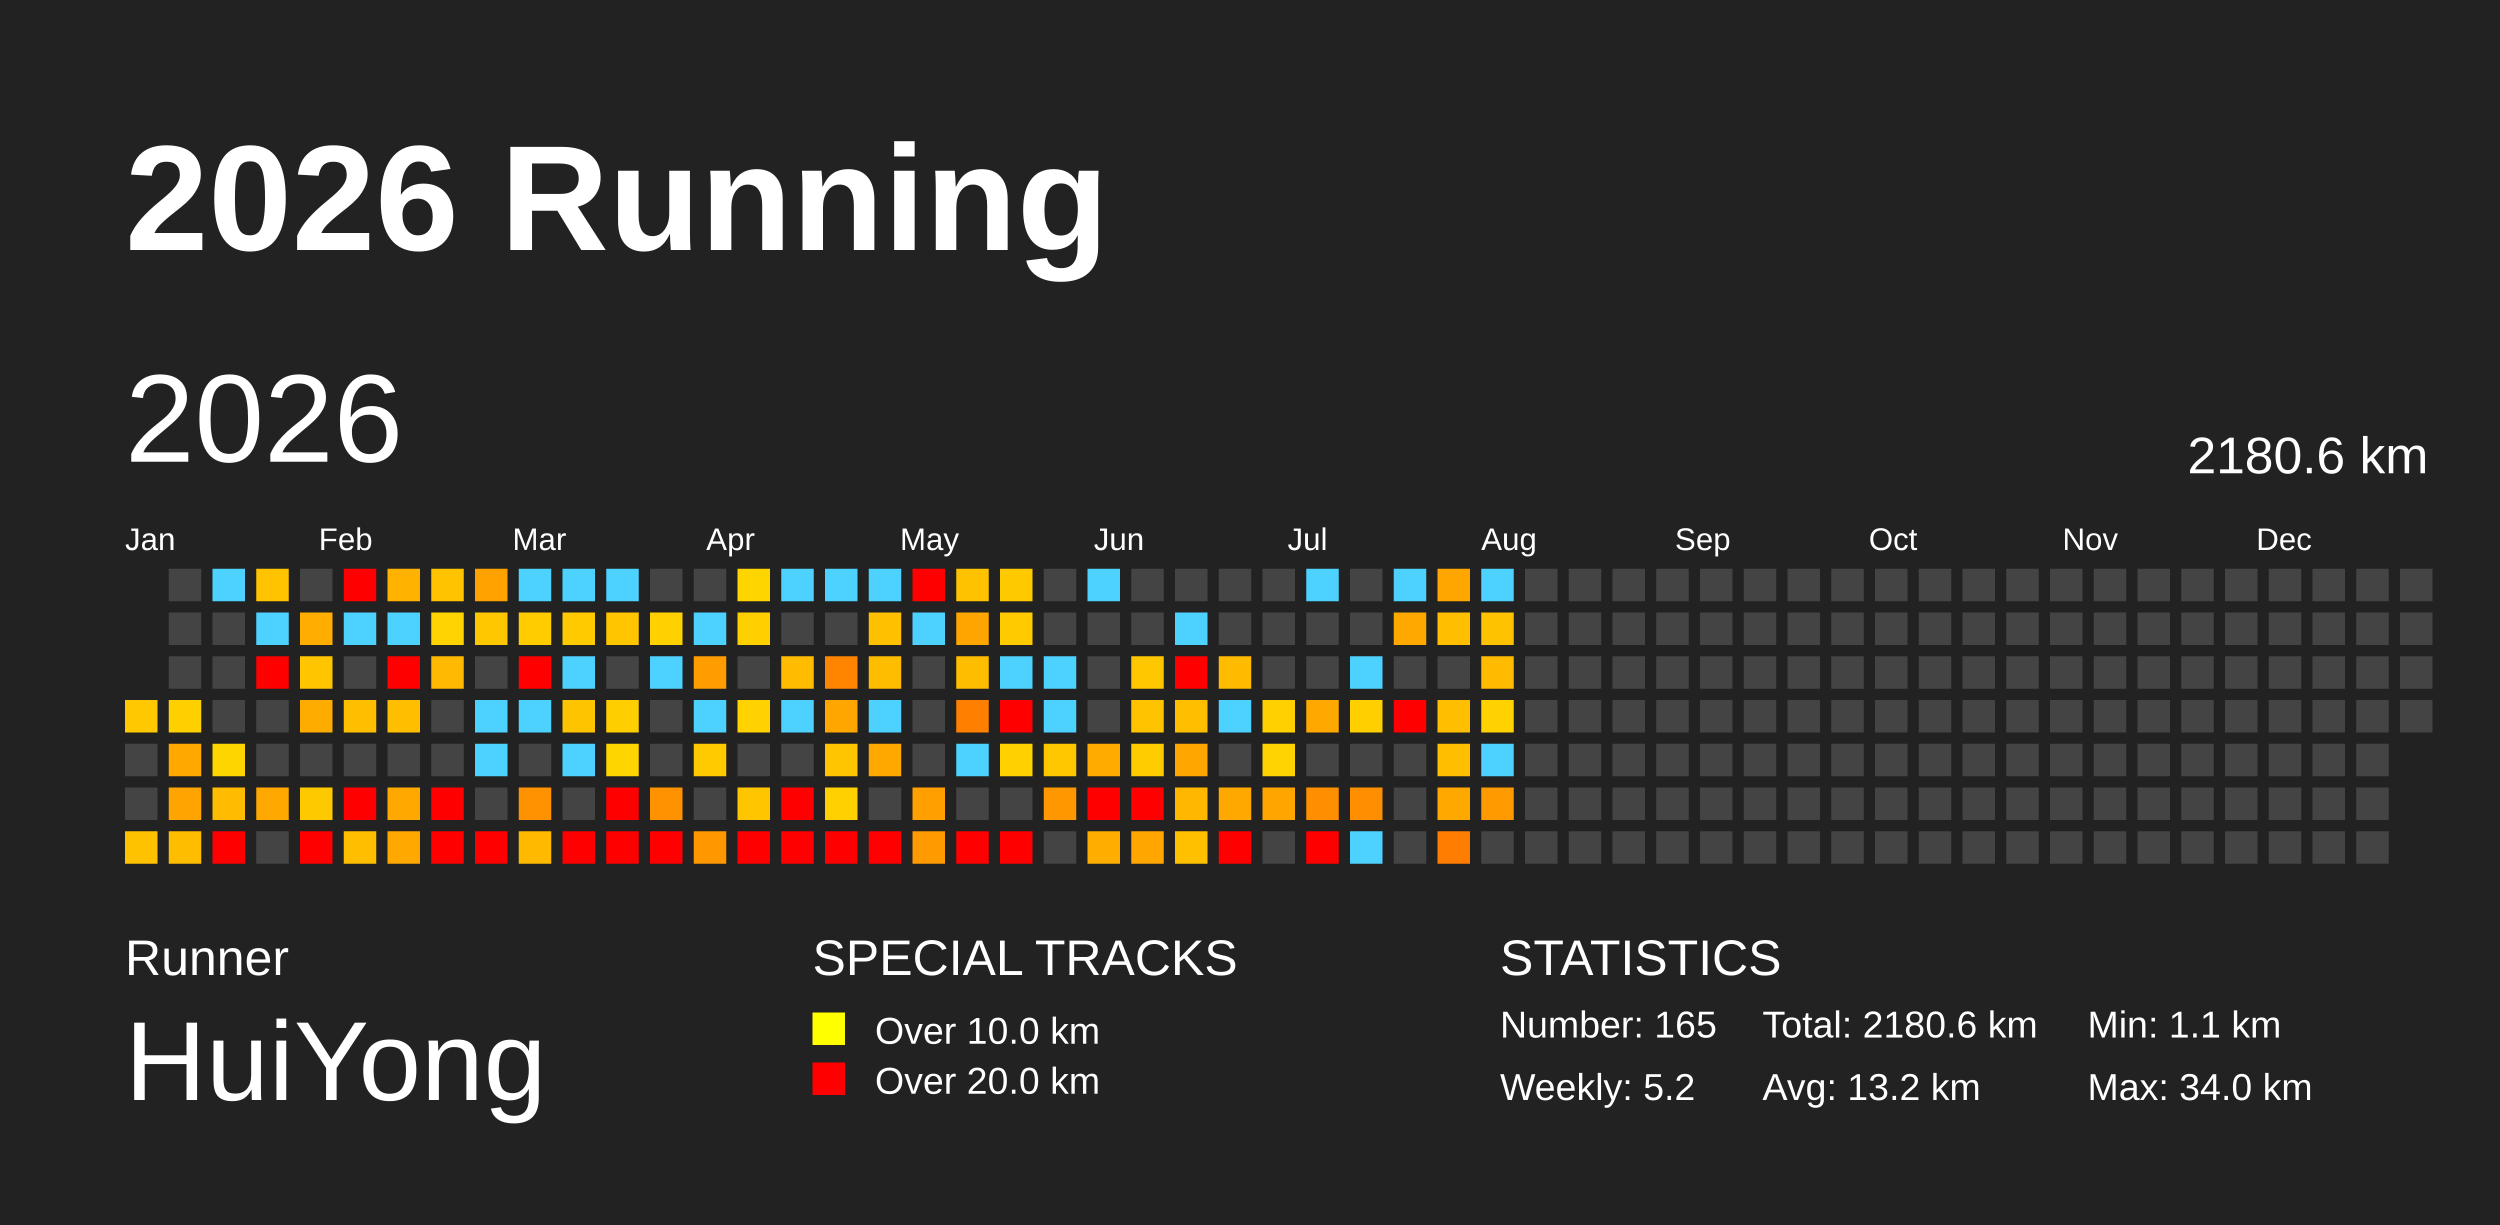
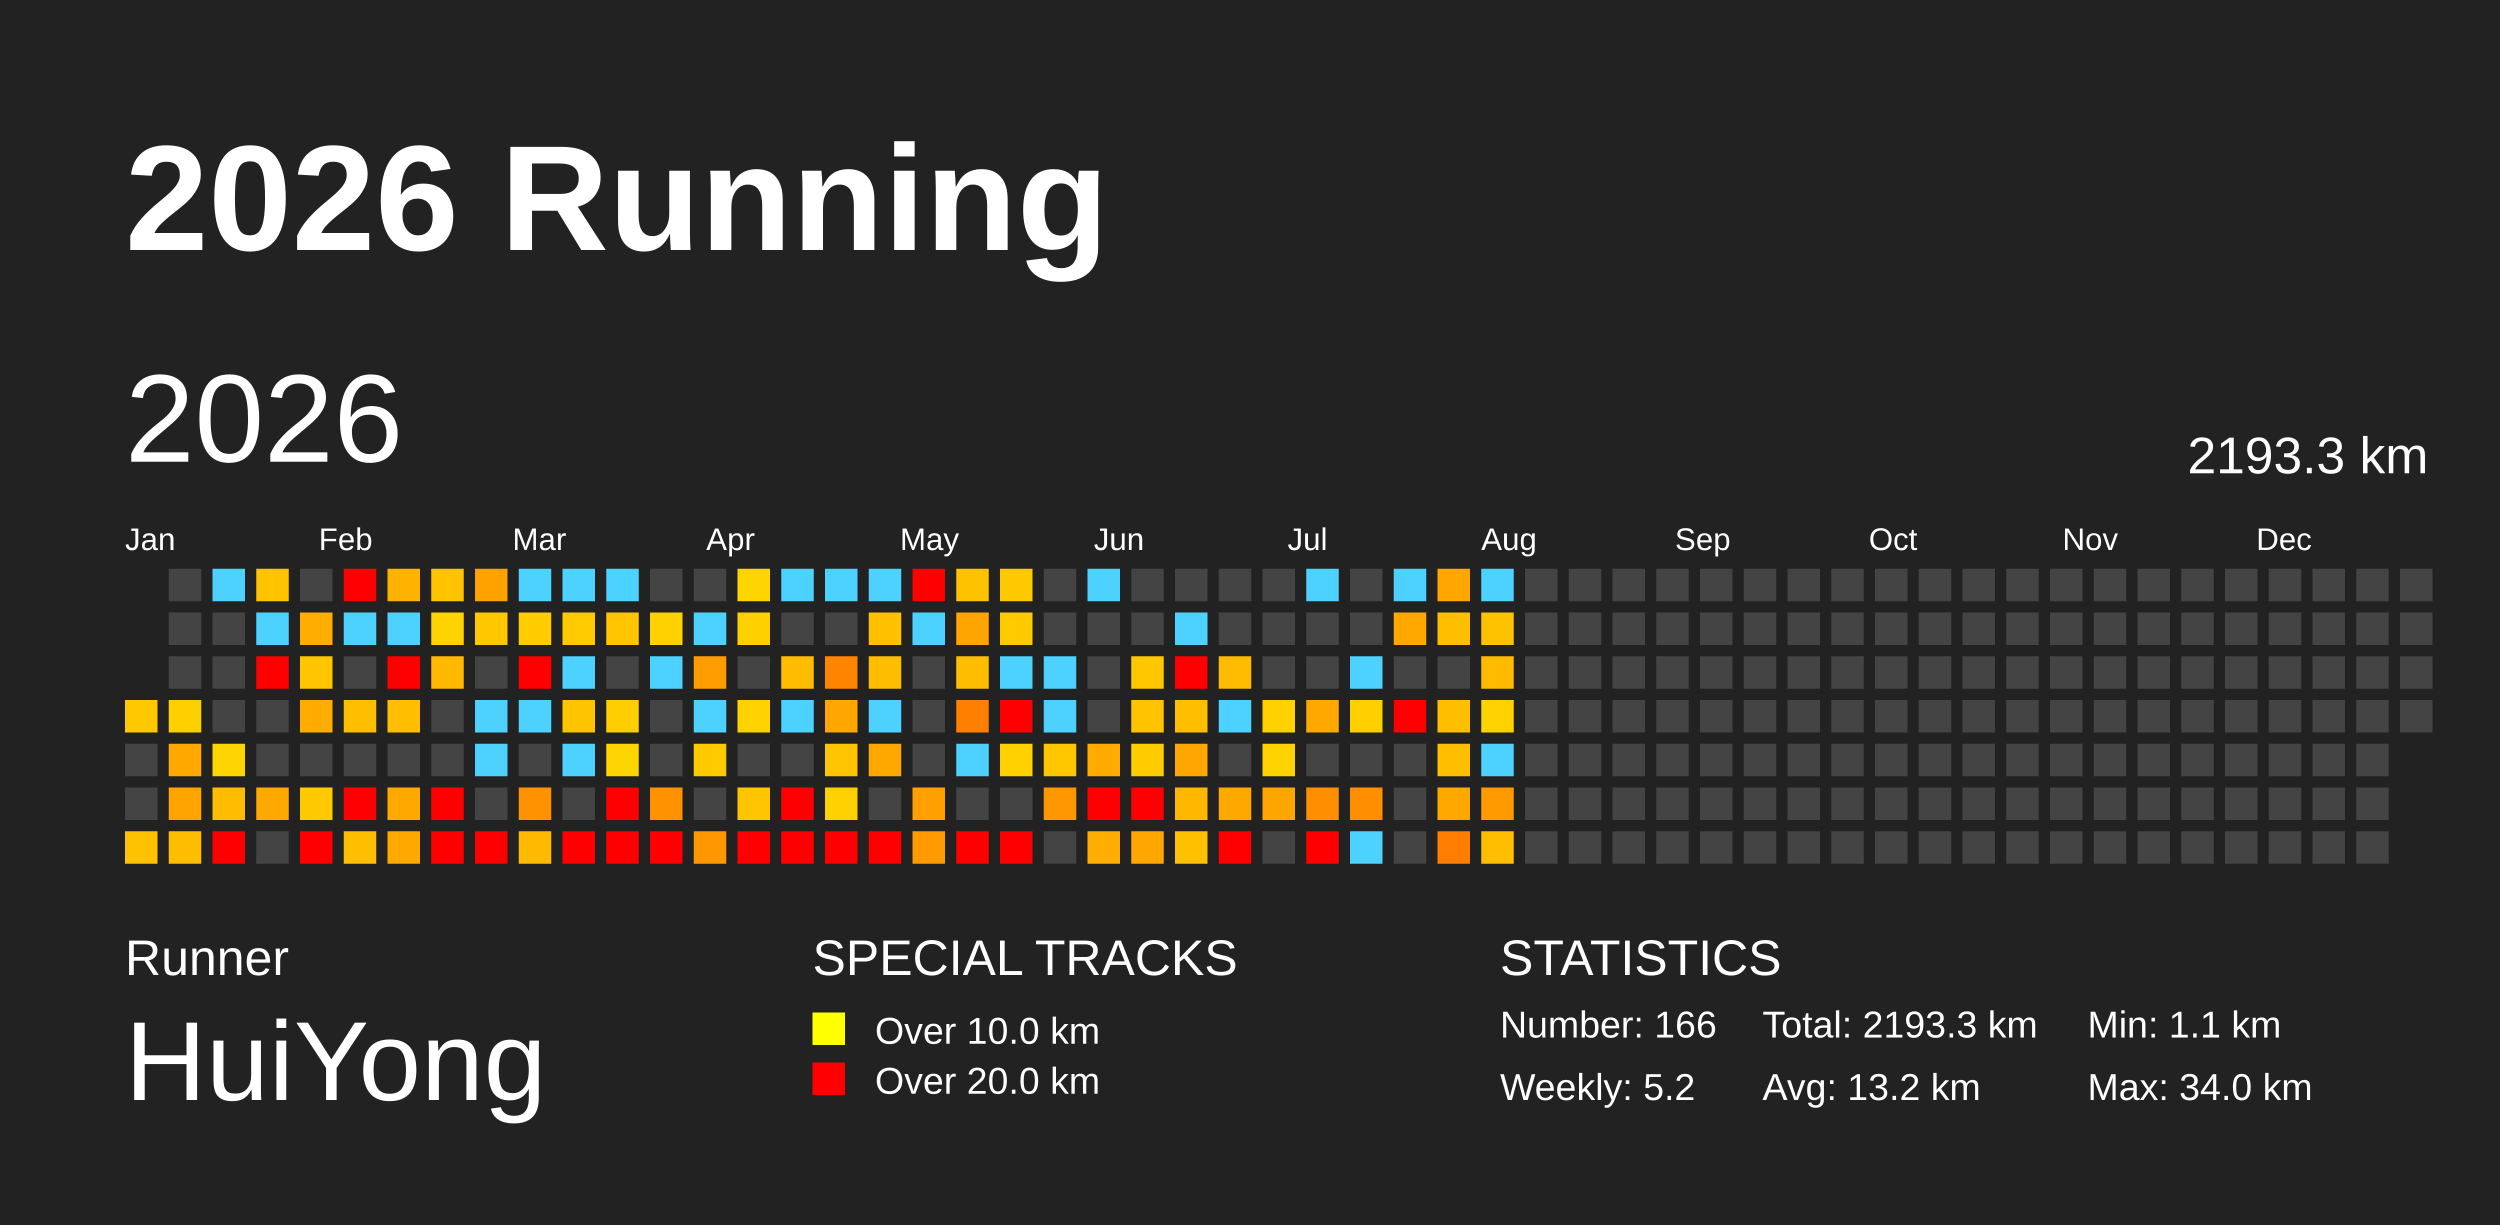
<svg xmlns="http://www.w3.org/2000/svg" baseProfile="full" height="98mm" version="1.1" viewBox="0,0,200,98" width="200mm">
  <defs />
  <rect fill="#222222" height="98" width="200" x="0" y="0" />
  <text fill="#FFFFFF" style="font-size:12px; font-family:Arial; font-weight:bold;" x="10" y="20">2026 Running</text>
  <text fill="#FFFFFF" style="font-size:4px; font-family:Arial" x="10" y="78">Runner</text>
  <text fill="#FFFFFF" style="font-size:9px; font-family:Arial" x="10" y="88">HuiYong</text>
  <text fill="#FFFFFF" style="font-size:4px; font-family:Arial" x="65" y="78">SPECIAL TRACKS</text>
  <rect fill="yellow" height="2.6" width="2.6" x="65" y="81" />
  <text fill="#FFFFFF" style="font-size:3px; font-family:Arial" x="70" y="83.5">Over 10.0 km</text>
  <rect fill="red" height="2.6" width="2.6" x="65" y="85" />
  <text fill="#FFFFFF" style="font-size:3px; font-family:Arial" x="70" y="87.5">Over 20.0 km</text>
  <text fill="#FFFFFF" style="font-size:4px; font-family:Arial" x="120" y="78">STATISTICS</text>
-   <text fill="#FFFFFF" style="font-size:3px; font-family:Arial" x="120" y="83">Number: 165</text>
+   <text fill="#FFFFFF" style="font-size:3px; font-family:Arial" x="120" y="83">Number: 166</text>
  <text fill="#FFFFFF" style="font-size:3px; font-family:Arial" x="120" y="88">Weekly: 5.2</text>
-   <text fill="#FFFFFF" style="font-size:3px; font-family:Arial" x="141" y="83">Total: 2180.6 km</text>
+   <text fill="#FFFFFF" style="font-size:3px; font-family:Arial" x="141" y="83">Total: 2193.3 km</text>
  <text fill="#FFFFFF" style="font-size:3px; font-family:Arial" x="141" y="88">Avg: 13.2 km</text>
  <text fill="#FFFFFF" style="font-size:3px; font-family:Arial" x="167" y="83">Min: 1.1 km</text>
  <text fill="#FFFFFF" style="font-size:3px; font-family:Arial" x="167" y="88">Max: 34.0 km</text>
  <text dominant-baseline="hanging" fill="#FFFFFF" style="font-size:10.0px; font-family:Arial;" x="10" y="30">2026</text>
-   <text dominant-baseline="hanging" fill="#FFFFFF" style="font-size:4.125px; font-family:Arial;" x="175" y="35">2180.6 km</text>
+   <text dominant-baseline="hanging" fill="#FFFFFF" style="font-size:4.125px; font-family:Arial;" x="175" y="35">2193.3 km</text>
  <text fill="#FFFFFF" style="font-size:2.5px; font-family:Arial" x="10.0" y="44">Jan</text>
  <text fill="#FFFFFF" style="font-size:2.5px; font-family:Arial" x="25.5" y="44">Feb</text>
  <text fill="#FFFFFF" style="font-size:2.5px; font-family:Arial" x="41.0" y="44">Mar</text>
  <text fill="#FFFFFF" style="font-size:2.5px; font-family:Arial" x="56.5" y="44">Apr</text>
  <text fill="#FFFFFF" style="font-size:2.5px; font-family:Arial" x="72.0" y="44">May</text>
  <text fill="#FFFFFF" style="font-size:2.5px; font-family:Arial" x="87.5" y="44">Jun</text>
  <text fill="#FFFFFF" style="font-size:2.5px; font-family:Arial" x="103.0" y="44">Jul</text>
  <text fill="#FFFFFF" style="font-size:2.5px; font-family:Arial" x="118.5" y="44">Aug</text>
  <text fill="#FFFFFF" style="font-size:2.5px; font-family:Arial" x="134.0" y="44">Sep</text>
  <text fill="#FFFFFF" style="font-size:2.5px; font-family:Arial" x="149.5" y="44">Oct</text>
  <text fill="#FFFFFF" style="font-size:2.5px; font-family:Arial" x="165.0" y="44">Nov</text>
  <text fill="#FFFFFF" style="font-size:2.5px; font-family:Arial" x="180.5" y="44">Dec</text>
  <rect fill="#ffc800" height="2.6" width="2.6" x="10.0" y="56.0" />
  <rect fill="#444444" height="2.6" width="2.6" x="10.0" y="59.5" />
  <rect fill="#444444" height="2.6" width="2.6" x="10.0" y="63.0" />
  <rect fill="#ffc200" height="2.6" width="2.6" x="10.0" y="66.5" />
  <rect fill="#444444" height="2.6" width="2.6" x="13.5" y="45.5" />
  <rect fill="#444444" height="2.6" width="2.6" x="13.5" y="49.0" />
  <rect fill="#444444" height="2.6" width="2.6" x="13.5" y="52.5" />
  <rect fill="#ffd000" height="2.6" width="2.6" x="13.5" y="56.0" />
  <rect fill="#ffa800" height="2.6" width="2.6" x="13.5" y="59.5" />
  <rect fill="#ffa400" height="2.6" width="2.6" x="13.5" y="63.0" />
  <rect fill="#ffbd00" height="2.6" width="2.6" x="13.5" y="66.5" />
  <rect fill="#4dd2ff" height="2.6" width="2.6" x="17.0" y="45.5" />
  <rect fill="#444444" height="2.6" width="2.6" x="17.0" y="49.0" />
  <rect fill="#444444" height="2.6" width="2.6" x="17.0" y="52.5" />
  <rect fill="#444444" height="2.6" width="2.6" x="17.0" y="56.0" />
  <rect fill="#ffd500" height="2.6" width="2.6" x="17.0" y="59.5" />
  <rect fill="#ffbc00" height="2.6" width="2.6" x="17.0" y="63.0" />
  <rect fill="red" height="2.6" width="2.6" x="17.0" y="66.5" />
  <rect fill="#ffc300" height="2.6" width="2.6" x="20.5" y="45.5" />
  <rect fill="#4dd2ff" height="2.6" width="2.6" x="20.5" y="49.0" />
  <rect fill="red" height="2.6" width="2.6" x="20.5" y="52.5" />
  <rect fill="#444444" height="2.6" width="2.6" x="20.5" y="56.0" />
  <rect fill="#444444" height="2.6" width="2.6" x="20.5" y="59.5" />
  <rect fill="#ffa800" height="2.6" width="2.6" x="20.5" y="63.0" />
  <rect fill="#444444" height="2.6" width="2.6" x="20.5" y="66.5" />
  <rect fill="#444444" height="2.6" width="2.6" x="24.0" y="45.5" />
  <rect fill="#ffad00" height="2.6" width="2.6" x="24.0" y="49.0" />
  <rect fill="#ffc600" height="2.6" width="2.6" x="24.0" y="52.5" />
  <rect fill="#ffac00" height="2.6" width="2.6" x="24.0" y="56.0" />
  <rect fill="#444444" height="2.6" width="2.6" x="24.0" y="59.5" />
  <rect fill="#ffc900" height="2.6" width="2.6" x="24.0" y="63.0" />
  <rect fill="red" height="2.6" width="2.6" x="24.0" y="66.5" />
  <rect fill="red" height="2.6" width="2.6" x="27.5" y="45.5" />
  <rect fill="#4dd2ff" height="2.6" width="2.6" x="27.5" y="49.0" />
  <rect fill="#444444" height="2.6" width="2.6" x="27.5" y="52.5" />
  <rect fill="#ffbe00" height="2.6" width="2.6" x="27.5" y="56.0" />
  <rect fill="#444444" height="2.6" width="2.6" x="27.5" y="59.5" />
  <rect fill="red" height="2.6" width="2.6" x="27.5" y="63.0" />
  <rect fill="#ffbf00" height="2.6" width="2.6" x="27.5" y="66.5" />
  <rect fill="#ffb200" height="2.6" width="2.6" x="31.0" y="45.5" />
  <rect fill="#4dd2ff" height="2.6" width="2.6" x="31.0" y="49.0" />
  <rect fill="red" height="2.6" width="2.6" x="31.0" y="52.5" />
  <rect fill="#ffbe00" height="2.6" width="2.6" x="31.0" y="56.0" />
  <rect fill="#444444" height="2.6" width="2.6" x="31.0" y="59.5" />
  <rect fill="#ffa900" height="2.6" width="2.6" x="31.0" y="63.0" />
  <rect fill="#ffa800" height="2.6" width="2.6" x="31.0" y="66.5" />
  <rect fill="#ffc300" height="2.6" width="2.6" x="34.5" y="45.5" />
  <rect fill="#ffd300" height="2.6" width="2.6" x="34.5" y="49.0" />
  <rect fill="#ffb900" height="2.6" width="2.6" x="34.5" y="52.5" />
  <rect fill="#444444" height="2.6" width="2.6" x="34.5" y="56.0" />
  <rect fill="#444444" height="2.6" width="2.6" x="34.5" y="59.5" />
  <rect fill="red" height="2.6" width="2.6" x="34.5" y="63.0" />
  <rect fill="red" height="2.6" width="2.6" x="34.5" y="66.5" />
  <rect fill="#ffa200" height="2.6" width="2.6" x="38.0" y="45.5" />
  <rect fill="#ffc700" height="2.6" width="2.6" x="38.0" y="49.0" />
  <rect fill="#444444" height="2.6" width="2.6" x="38.0" y="52.5" />
  <rect fill="#4dd2ff" height="2.6" width="2.6" x="38.0" y="56.0" />
  <rect fill="#4dd2ff" height="2.6" width="2.6" x="38.0" y="59.5" />
  <rect fill="#444444" height="2.6" width="2.6" x="38.0" y="63.0" />
  <rect fill="red" height="2.6" width="2.6" x="38.0" y="66.5" />
  <rect fill="#4dd2ff" height="2.6" width="2.6" x="41.5" y="45.5" />
  <rect fill="#ffcc00" height="2.6" width="2.6" x="41.5" y="49.0" />
  <rect fill="red" height="2.6" width="2.6" x="41.5" y="52.5" />
  <rect fill="#4dd2ff" height="2.6" width="2.6" x="41.5" y="56.0" />
  <rect fill="#444444" height="2.6" width="2.6" x="41.5" y="59.5" />
  <rect fill="#ff9200" height="2.6" width="2.6" x="41.5" y="63.0" />
  <rect fill="#ffba00" height="2.6" width="2.6" x="41.5" y="66.5" />
  <rect fill="#4dd2ff" height="2.6" width="2.6" x="45.0" y="45.5" />
  <rect fill="#ffcb00" height="2.6" width="2.6" x="45.0" y="49.0" />
  <rect fill="#4dd2ff" height="2.6" width="2.6" x="45.0" y="52.5" />
  <rect fill="#ffc400" height="2.6" width="2.6" x="45.0" y="56.0" />
  <rect fill="#4dd2ff" height="2.6" width="2.6" x="45.0" y="59.5" />
  <rect fill="#444444" height="2.6" width="2.6" x="45.0" y="63.0" />
  <rect fill="red" height="2.6" width="2.6" x="45.0" y="66.5" />
  <rect fill="#4dd2ff" height="2.6" width="2.6" x="48.5" y="45.5" />
  <rect fill="#ffc600" height="2.6" width="2.6" x="48.5" y="49.0" />
  <rect fill="#444444" height="2.6" width="2.6" x="48.5" y="52.5" />
  <rect fill="#ffce00" height="2.6" width="2.6" x="48.5" y="56.0" />
  <rect fill="#ffd500" height="2.6" width="2.6" x="48.5" y="59.5" />
  <rect fill="red" height="2.6" width="2.6" x="48.5" y="63.0" />
  <rect fill="red" height="2.6" width="2.6" x="48.5" y="66.5" />
  <rect fill="#444444" height="2.6" width="2.6" x="52.0" y="45.5" />
  <rect fill="#ffd100" height="2.6" width="2.6" x="52.0" y="49.0" />
  <rect fill="#4dd2ff" height="2.6" width="2.6" x="52.0" y="52.5" />
  <rect fill="#444444" height="2.6" width="2.6" x="52.0" y="56.0" />
  <rect fill="#444444" height="2.6" width="2.6" x="52.0" y="59.5" />
  <rect fill="#ff9200" height="2.6" width="2.6" x="52.0" y="63.0" />
  <rect fill="red" height="2.6" width="2.6" x="52.0" y="66.5" />
  <rect fill="#444444" height="2.6" width="2.6" x="55.5" y="45.5" />
  <rect fill="#4dd2ff" height="2.6" width="2.6" x="55.5" y="49.0" />
  <rect fill="#ff9d00" height="2.6" width="2.6" x="55.5" y="52.5" />
  <rect fill="#4dd2ff" height="2.6" width="2.6" x="55.5" y="56.0" />
  <rect fill="#ffcb00" height="2.6" width="2.6" x="55.5" y="59.5" />
  <rect fill="#444444" height="2.6" width="2.6" x="55.5" y="63.0" />
  <rect fill="#ff9700" height="2.6" width="2.6" x="55.5" y="66.5" />
  <rect fill="#ffd500" height="2.6" width="2.6" x="59.0" y="45.5" />
  <rect fill="#ffd000" height="2.6" width="2.6" x="59.0" y="49.0" />
  <rect fill="#444444" height="2.6" width="2.6" x="59.0" y="52.5" />
  <rect fill="#ffd200" height="2.6" width="2.6" x="59.0" y="56.0" />
  <rect fill="#444444" height="2.6" width="2.6" x="59.0" y="59.5" />
  <rect fill="#ffc600" height="2.6" width="2.6" x="59.0" y="63.0" />
  <rect fill="red" height="2.6" width="2.6" x="59.0" y="66.5" />
  <rect fill="#4dd2ff" height="2.6" width="2.6" x="62.5" y="45.5" />
  <rect fill="#444444" height="2.6" width="2.6" x="62.5" y="49.0" />
  <rect fill="#ffbc00" height="2.6" width="2.6" x="62.5" y="52.5" />
  <rect fill="#4dd2ff" height="2.6" width="2.6" x="62.5" y="56.0" />
  <rect fill="#444444" height="2.6" width="2.6" x="62.5" y="59.5" />
  <rect fill="red" height="2.6" width="2.6" x="62.5" y="63.0" />
  <rect fill="red" height="2.6" width="2.6" x="62.5" y="66.5" />
  <rect fill="#4dd2ff" height="2.6" width="2.6" x="66.0" y="45.5" />
  <rect fill="#444444" height="2.6" width="2.6" x="66.0" y="49.0" />
  <rect fill="#ff8400" height="2.6" width="2.6" x="66.0" y="52.5" />
  <rect fill="#ffa600" height="2.6" width="2.6" x="66.0" y="56.0" />
  <rect fill="#ffc500" height="2.6" width="2.6" x="66.0" y="59.5" />
  <rect fill="#ffd100" height="2.6" width="2.6" x="66.0" y="63.0" />
  <rect fill="red" height="2.6" width="2.6" x="66.0" y="66.5" />
  <rect fill="#4dd2ff" height="2.6" width="2.6" x="69.5" y="45.5" />
  <rect fill="#ffc000" height="2.6" width="2.6" x="69.5" y="49.0" />
  <rect fill="#ffbd00" height="2.6" width="2.6" x="69.5" y="52.5" />
  <rect fill="#4dd2ff" height="2.6" width="2.6" x="69.5" y="56.0" />
  <rect fill="#ffa900" height="2.6" width="2.6" x="69.5" y="59.5" />
  <rect fill="#444444" height="2.6" width="2.6" x="69.5" y="63.0" />
  <rect fill="red" height="2.6" width="2.6" x="69.5" y="66.5" />
  <rect fill="red" height="2.6" width="2.6" x="73.0" y="45.5" />
  <rect fill="#4dd2ff" height="2.6" width="2.6" x="73.0" y="49.0" />
  <rect fill="#444444" height="2.6" width="2.6" x="73.0" y="52.5" />
  <rect fill="#444444" height="2.6" width="2.6" x="73.0" y="56.0" />
  <rect fill="#444444" height="2.6" width="2.6" x="73.0" y="59.5" />
  <rect fill="#ffa000" height="2.6" width="2.6" x="73.0" y="63.0" />
  <rect fill="#ff9a00" height="2.6" width="2.6" x="73.0" y="66.5" />
  <rect fill="#ffc200" height="2.6" width="2.6" x="76.5" y="45.5" />
  <rect fill="#ffa500" height="2.6" width="2.6" x="76.5" y="49.0" />
  <rect fill="#ffbd00" height="2.6" width="2.6" x="76.5" y="52.5" />
  <rect fill="#ff8000" height="2.6" width="2.6" x="76.5" y="56.0" />
  <rect fill="#4dd2ff" height="2.6" width="2.6" x="76.5" y="59.5" />
  <rect fill="#444444" height="2.6" width="2.6" x="76.5" y="63.0" />
  <rect fill="red" height="2.6" width="2.6" x="76.5" y="66.5" />
  <rect fill="#ffc900" height="2.6" width="2.6" x="80.0" y="45.5" />
  <rect fill="#ffca00" height="2.6" width="2.6" x="80.0" y="49.0" />
  <rect fill="#4dd2ff" height="2.6" width="2.6" x="80.0" y="52.5" />
  <rect fill="red" height="2.6" width="2.6" x="80.0" y="56.0" />
  <rect fill="#ffd100" height="2.6" width="2.6" x="80.0" y="59.5" />
  <rect fill="#444444" height="2.6" width="2.6" x="80.0" y="63.0" />
  <rect fill="red" height="2.6" width="2.6" x="80.0" y="66.5" />
  <rect fill="#444444" height="2.6" width="2.6" x="83.5" y="45.5" />
  <rect fill="#444444" height="2.6" width="2.6" x="83.5" y="49.0" />
  <rect fill="#4dd2ff" height="2.6" width="2.6" x="83.5" y="52.5" />
  <rect fill="#4dd2ff" height="2.6" width="2.6" x="83.5" y="56.0" />
  <rect fill="#ffc700" height="2.6" width="2.6" x="83.5" y="59.5" />
  <rect fill="#ff9700" height="2.6" width="2.6" x="83.5" y="63.0" />
  <rect fill="#444444" height="2.6" width="2.6" x="83.5" y="66.5" />
  <rect fill="#4dd2ff" height="2.6" width="2.6" x="87.0" y="45.5" />
  <rect fill="#444444" height="2.6" width="2.6" x="87.0" y="49.0" />
  <rect fill="#444444" height="2.6" width="2.6" x="87.0" y="52.5" />
  <rect fill="#444444" height="2.6" width="2.6" x="87.0" y="56.0" />
  <rect fill="#ffab00" height="2.6" width="2.6" x="87.0" y="59.5" />
  <rect fill="red" height="2.6" width="2.6" x="87.0" y="63.0" />
  <rect fill="#ffae00" height="2.6" width="2.6" x="87.0" y="66.5" />
  <rect fill="#444444" height="2.6" width="2.6" x="90.5" y="45.5" />
  <rect fill="#444444" height="2.6" width="2.6" x="90.5" y="49.0" />
  <rect fill="#ffc700" height="2.6" width="2.6" x="90.5" y="52.5" />
  <rect fill="#ffc300" height="2.6" width="2.6" x="90.5" y="56.0" />
  <rect fill="#ffcc00" height="2.6" width="2.6" x="90.5" y="59.5" />
  <rect fill="red" height="2.6" width="2.6" x="90.5" y="63.0" />
  <rect fill="#ffa600" height="2.6" width="2.6" x="90.5" y="66.5" />
  <rect fill="#444444" height="2.6" width="2.6" x="94.0" y="45.5" />
  <rect fill="#4dd2ff" height="2.6" width="2.6" x="94.0" y="49.0" />
  <rect fill="red" height="2.6" width="2.6" x="94.0" y="52.5" />
  <rect fill="#ffbf00" height="2.6" width="2.6" x="94.0" y="56.0" />
  <rect fill="#ffa700" height="2.6" width="2.6" x="94.0" y="59.5" />
  <rect fill="#ffb700" height="2.6" width="2.6" x="94.0" y="63.0" />
  <rect fill="#ffc000" height="2.6" width="2.6" x="94.0" y="66.5" />
  <rect fill="#444444" height="2.6" width="2.6" x="97.5" y="45.5" />
  <rect fill="#444444" height="2.6" width="2.6" x="97.5" y="49.0" />
  <rect fill="#ffbb00" height="2.6" width="2.6" x="97.5" y="52.5" />
  <rect fill="#4dd2ff" height="2.6" width="2.6" x="97.5" y="56.0" />
  <rect fill="#444444" height="2.6" width="2.6" x="97.5" y="59.5" />
  <rect fill="#ffa900" height="2.6" width="2.6" x="97.5" y="63.0" />
  <rect fill="red" height="2.6" width="2.6" x="97.5" y="66.5" />
  <rect fill="#444444" height="2.6" width="2.6" x="101.0" y="45.5" />
  <rect fill="#444444" height="2.6" width="2.6" x="101.0" y="49.0" />
  <rect fill="#444444" height="2.6" width="2.6" x="101.0" y="52.5" />
  <rect fill="#ffd100" height="2.6" width="2.6" x="101.0" y="56.0" />
  <rect fill="#ffd300" height="2.6" width="2.6" x="101.0" y="59.5" />
  <rect fill="#ffa500" height="2.6" width="2.6" x="101.0" y="63.0" />
  <rect fill="#444444" height="2.6" width="2.6" x="101.0" y="66.5" />
  <rect fill="#4dd2ff" height="2.6" width="2.6" x="104.5" y="45.5" />
  <rect fill="#444444" height="2.6" width="2.6" x="104.5" y="49.0" />
  <rect fill="#444444" height="2.6" width="2.6" x="104.5" y="52.5" />
  <rect fill="#ffa800" height="2.6" width="2.6" x="104.5" y="56.0" />
  <rect fill="#444444" height="2.6" width="2.6" x="104.5" y="59.5" />
  <rect fill="#ff8f00" height="2.6" width="2.6" x="104.5" y="63.0" />
  <rect fill="red" height="2.6" width="2.6" x="104.5" y="66.5" />
  <rect fill="#444444" height="2.6" width="2.6" x="108.0" y="45.5" />
  <rect fill="#444444" height="2.6" width="2.6" x="108.0" y="49.0" />
  <rect fill="#4dd2ff" height="2.6" width="2.6" x="108.0" y="52.5" />
  <rect fill="#ffcf00" height="2.6" width="2.6" x="108.0" y="56.0" />
  <rect fill="#444444" height="2.6" width="2.6" x="108.0" y="59.5" />
  <rect fill="#ff8e00" height="2.6" width="2.6" x="108.0" y="63.0" />
  <rect fill="#4dd2ff" height="2.6" width="2.6" x="108.0" y="66.5" />
  <rect fill="#4dd2ff" height="2.6" width="2.6" x="111.5" y="45.5" />
  <rect fill="#ffa900" height="2.6" width="2.6" x="111.5" y="49.0" />
  <rect fill="#444444" height="2.6" width="2.6" x="111.5" y="52.5" />
  <rect fill="red" height="2.6" width="2.6" x="111.5" y="56.0" />
  <rect fill="#444444" height="2.6" width="2.6" x="111.5" y="59.5" />
  <rect fill="#444444" height="2.6" width="2.6" x="111.5" y="63.0" />
  <rect fill="#444444" height="2.6" width="2.6" x="111.5" y="66.5" />
  <rect fill="#ffa700" height="2.6" width="2.6" x="115.0" y="45.5" />
  <rect fill="#ffbe00" height="2.6" width="2.6" x="115.0" y="49.0" />
  <rect fill="#444444" height="2.6" width="2.6" x="115.0" y="52.5" />
  <rect fill="#ffbe00" height="2.6" width="2.6" x="115.0" y="56.0" />
  <rect fill="#ffbe00" height="2.6" width="2.6" x="115.0" y="59.5" />
  <rect fill="#ffa800" height="2.6" width="2.6" x="115.0" y="63.0" />
  <rect fill="#ff7d00" height="2.6" width="2.6" x="115.0" y="66.5" />
  <rect fill="#4dd2ff" height="2.6" width="2.6" x="118.5" y="45.5" />
  <rect fill="#ffc200" height="2.6" width="2.6" x="118.5" y="49.0" />
  <rect fill="#ffbb00" height="2.6" width="2.6" x="118.5" y="52.5" />
  <rect fill="#ffd200" height="2.6" width="2.6" x="118.5" y="56.0" />
  <rect fill="#4dd2ff" height="2.6" width="2.6" x="118.5" y="59.5" />
  <rect fill="#ff9a00" height="2.6" width="2.6" x="118.5" y="63.0" />
-   <rect fill="#444444" height="2.6" width="2.6" x="118.5" y="66.5" />
+   <rect fill="#ffbe00" height="2.6" width="2.6" x="118.5" y="66.5" />
  <rect fill="#444444" height="2.6" width="2.6" x="122.0" y="45.5" />
  <rect fill="#444444" height="2.6" width="2.6" x="122.0" y="49.0" />
  <rect fill="#444444" height="2.6" width="2.6" x="122.0" y="52.5" />
  <rect fill="#444444" height="2.6" width="2.6" x="122.0" y="56.0" />
  <rect fill="#444444" height="2.6" width="2.6" x="122.0" y="59.5" />
  <rect fill="#444444" height="2.6" width="2.6" x="122.0" y="63.0" />
  <rect fill="#444444" height="2.6" width="2.6" x="122.0" y="66.5" />
  <rect fill="#444444" height="2.6" width="2.6" x="125.5" y="45.5" />
  <rect fill="#444444" height="2.6" width="2.6" x="125.5" y="49.0" />
  <rect fill="#444444" height="2.6" width="2.6" x="125.5" y="52.5" />
  <rect fill="#444444" height="2.6" width="2.6" x="125.5" y="56.0" />
  <rect fill="#444444" height="2.6" width="2.6" x="125.5" y="59.5" />
  <rect fill="#444444" height="2.6" width="2.6" x="125.5" y="63.0" />
  <rect fill="#444444" height="2.6" width="2.6" x="125.5" y="66.5" />
  <rect fill="#444444" height="2.6" width="2.6" x="129.0" y="45.5" />
  <rect fill="#444444" height="2.6" width="2.6" x="129.0" y="49.0" />
  <rect fill="#444444" height="2.6" width="2.6" x="129.0" y="52.5" />
  <rect fill="#444444" height="2.6" width="2.6" x="129.0" y="56.0" />
  <rect fill="#444444" height="2.6" width="2.6" x="129.0" y="59.5" />
  <rect fill="#444444" height="2.6" width="2.6" x="129.0" y="63.0" />
  <rect fill="#444444" height="2.6" width="2.6" x="129.0" y="66.5" />
  <rect fill="#444444" height="2.6" width="2.6" x="132.5" y="45.5" />
  <rect fill="#444444" height="2.6" width="2.6" x="132.5" y="49.0" />
  <rect fill="#444444" height="2.6" width="2.6" x="132.5" y="52.5" />
  <rect fill="#444444" height="2.6" width="2.6" x="132.5" y="56.0" />
  <rect fill="#444444" height="2.6" width="2.6" x="132.5" y="59.5" />
  <rect fill="#444444" height="2.6" width="2.6" x="132.5" y="63.0" />
  <rect fill="#444444" height="2.6" width="2.6" x="132.5" y="66.5" />
  <rect fill="#444444" height="2.6" width="2.6" x="136.0" y="45.5" />
  <rect fill="#444444" height="2.6" width="2.6" x="136.0" y="49.0" />
  <rect fill="#444444" height="2.6" width="2.6" x="136.0" y="52.5" />
  <rect fill="#444444" height="2.6" width="2.6" x="136.0" y="56.0" />
  <rect fill="#444444" height="2.6" width="2.6" x="136.0" y="59.5" />
  <rect fill="#444444" height="2.6" width="2.6" x="136.0" y="63.0" />
  <rect fill="#444444" height="2.6" width="2.6" x="136.0" y="66.5" />
  <rect fill="#444444" height="2.6" width="2.6" x="139.5" y="45.5" />
  <rect fill="#444444" height="2.6" width="2.6" x="139.5" y="49.0" />
  <rect fill="#444444" height="2.6" width="2.6" x="139.5" y="52.5" />
  <rect fill="#444444" height="2.6" width="2.6" x="139.5" y="56.0" />
  <rect fill="#444444" height="2.6" width="2.6" x="139.5" y="59.5" />
  <rect fill="#444444" height="2.6" width="2.6" x="139.5" y="63.0" />
  <rect fill="#444444" height="2.6" width="2.6" x="139.5" y="66.5" />
  <rect fill="#444444" height="2.6" width="2.6" x="143.0" y="45.5" />
  <rect fill="#444444" height="2.6" width="2.6" x="143.0" y="49.0" />
  <rect fill="#444444" height="2.6" width="2.6" x="143.0" y="52.5" />
  <rect fill="#444444" height="2.6" width="2.6" x="143.0" y="56.0" />
  <rect fill="#444444" height="2.6" width="2.6" x="143.0" y="59.5" />
  <rect fill="#444444" height="2.6" width="2.6" x="143.0" y="63.0" />
  <rect fill="#444444" height="2.6" width="2.6" x="143.0" y="66.5" />
  <rect fill="#444444" height="2.6" width="2.6" x="146.5" y="45.5" />
  <rect fill="#444444" height="2.6" width="2.6" x="146.5" y="49.0" />
  <rect fill="#444444" height="2.6" width="2.6" x="146.5" y="52.5" />
  <rect fill="#444444" height="2.6" width="2.6" x="146.5" y="56.0" />
  <rect fill="#444444" height="2.6" width="2.6" x="146.5" y="59.5" />
  <rect fill="#444444" height="2.6" width="2.6" x="146.5" y="63.0" />
  <rect fill="#444444" height="2.6" width="2.6" x="146.5" y="66.5" />
  <rect fill="#444444" height="2.6" width="2.6" x="150.0" y="45.5" />
  <rect fill="#444444" height="2.6" width="2.6" x="150.0" y="49.0" />
  <rect fill="#444444" height="2.6" width="2.6" x="150.0" y="52.5" />
  <rect fill="#444444" height="2.6" width="2.6" x="150.0" y="56.0" />
  <rect fill="#444444" height="2.6" width="2.6" x="150.0" y="59.5" />
  <rect fill="#444444" height="2.6" width="2.6" x="150.0" y="63.0" />
  <rect fill="#444444" height="2.6" width="2.6" x="150.0" y="66.5" />
  <rect fill="#444444" height="2.6" width="2.6" x="153.5" y="45.5" />
  <rect fill="#444444" height="2.6" width="2.6" x="153.5" y="49.0" />
  <rect fill="#444444" height="2.6" width="2.6" x="153.5" y="52.5" />
  <rect fill="#444444" height="2.6" width="2.6" x="153.5" y="56.0" />
  <rect fill="#444444" height="2.6" width="2.6" x="153.5" y="59.5" />
  <rect fill="#444444" height="2.6" width="2.6" x="153.5" y="63.0" />
  <rect fill="#444444" height="2.6" width="2.6" x="153.5" y="66.5" />
  <rect fill="#444444" height="2.6" width="2.6" x="157.0" y="45.5" />
  <rect fill="#444444" height="2.6" width="2.6" x="157.0" y="49.0" />
  <rect fill="#444444" height="2.6" width="2.6" x="157.0" y="52.5" />
  <rect fill="#444444" height="2.6" width="2.6" x="157.0" y="56.0" />
  <rect fill="#444444" height="2.6" width="2.6" x="157.0" y="59.5" />
  <rect fill="#444444" height="2.6" width="2.6" x="157.0" y="63.0" />
  <rect fill="#444444" height="2.6" width="2.6" x="157.0" y="66.5" />
  <rect fill="#444444" height="2.6" width="2.6" x="160.5" y="45.5" />
  <rect fill="#444444" height="2.6" width="2.6" x="160.5" y="49.0" />
  <rect fill="#444444" height="2.6" width="2.6" x="160.5" y="52.5" />
  <rect fill="#444444" height="2.6" width="2.6" x="160.5" y="56.0" />
  <rect fill="#444444" height="2.6" width="2.6" x="160.5" y="59.5" />
  <rect fill="#444444" height="2.6" width="2.6" x="160.5" y="63.0" />
  <rect fill="#444444" height="2.6" width="2.6" x="160.5" y="66.5" />
  <rect fill="#444444" height="2.6" width="2.6" x="164.0" y="45.5" />
  <rect fill="#444444" height="2.6" width="2.6" x="164.0" y="49.0" />
  <rect fill="#444444" height="2.6" width="2.6" x="164.0" y="52.5" />
  <rect fill="#444444" height="2.6" width="2.6" x="164.0" y="56.0" />
  <rect fill="#444444" height="2.6" width="2.6" x="164.0" y="59.5" />
  <rect fill="#444444" height="2.6" width="2.6" x="164.0" y="63.0" />
  <rect fill="#444444" height="2.6" width="2.6" x="164.0" y="66.5" />
  <rect fill="#444444" height="2.6" width="2.6" x="167.5" y="45.5" />
  <rect fill="#444444" height="2.6" width="2.6" x="167.5" y="49.0" />
  <rect fill="#444444" height="2.6" width="2.6" x="167.5" y="52.5" />
  <rect fill="#444444" height="2.6" width="2.6" x="167.5" y="56.0" />
  <rect fill="#444444" height="2.6" width="2.6" x="167.5" y="59.5" />
  <rect fill="#444444" height="2.6" width="2.6" x="167.5" y="63.0" />
  <rect fill="#444444" height="2.6" width="2.6" x="167.5" y="66.5" />
  <rect fill="#444444" height="2.6" width="2.6" x="171.0" y="45.5" />
  <rect fill="#444444" height="2.6" width="2.6" x="171.0" y="49.0" />
  <rect fill="#444444" height="2.6" width="2.6" x="171.0" y="52.5" />
  <rect fill="#444444" height="2.6" width="2.6" x="171.0" y="56.0" />
  <rect fill="#444444" height="2.6" width="2.6" x="171.0" y="59.5" />
  <rect fill="#444444" height="2.6" width="2.6" x="171.0" y="63.0" />
  <rect fill="#444444" height="2.6" width="2.6" x="171.0" y="66.5" />
  <rect fill="#444444" height="2.6" width="2.6" x="174.5" y="45.5" />
  <rect fill="#444444" height="2.6" width="2.6" x="174.5" y="49.0" />
  <rect fill="#444444" height="2.6" width="2.6" x="174.5" y="52.5" />
  <rect fill="#444444" height="2.6" width="2.6" x="174.5" y="56.0" />
  <rect fill="#444444" height="2.6" width="2.6" x="174.5" y="59.5" />
  <rect fill="#444444" height="2.6" width="2.6" x="174.5" y="63.0" />
  <rect fill="#444444" height="2.6" width="2.6" x="174.5" y="66.5" />
  <rect fill="#444444" height="2.6" width="2.6" x="178.0" y="45.5" />
  <rect fill="#444444" height="2.6" width="2.6" x="178.0" y="49.0" />
  <rect fill="#444444" height="2.6" width="2.6" x="178.0" y="52.5" />
  <rect fill="#444444" height="2.6" width="2.6" x="178.0" y="56.0" />
  <rect fill="#444444" height="2.6" width="2.6" x="178.0" y="59.5" />
  <rect fill="#444444" height="2.6" width="2.6" x="178.0" y="63.0" />
  <rect fill="#444444" height="2.6" width="2.6" x="178.0" y="66.5" />
  <rect fill="#444444" height="2.6" width="2.6" x="181.5" y="45.5" />
  <rect fill="#444444" height="2.6" width="2.6" x="181.5" y="49.0" />
  <rect fill="#444444" height="2.6" width="2.6" x="181.5" y="52.5" />
  <rect fill="#444444" height="2.6" width="2.6" x="181.5" y="56.0" />
  <rect fill="#444444" height="2.6" width="2.6" x="181.5" y="59.5" />
  <rect fill="#444444" height="2.6" width="2.6" x="181.5" y="63.0" />
  <rect fill="#444444" height="2.6" width="2.6" x="181.5" y="66.5" />
  <rect fill="#444444" height="2.6" width="2.6" x="185.0" y="45.5" />
  <rect fill="#444444" height="2.6" width="2.6" x="185.0" y="49.0" />
  <rect fill="#444444" height="2.6" width="2.6" x="185.0" y="52.5" />
  <rect fill="#444444" height="2.6" width="2.6" x="185.0" y="56.0" />
  <rect fill="#444444" height="2.6" width="2.6" x="185.0" y="59.5" />
  <rect fill="#444444" height="2.6" width="2.6" x="185.0" y="63.0" />
  <rect fill="#444444" height="2.6" width="2.6" x="185.0" y="66.5" />
  <rect fill="#444444" height="2.6" width="2.6" x="188.5" y="45.5" />
  <rect fill="#444444" height="2.6" width="2.6" x="188.5" y="49.0" />
  <rect fill="#444444" height="2.6" width="2.6" x="188.5" y="52.5" />
  <rect fill="#444444" height="2.6" width="2.6" x="188.5" y="56.0" />
  <rect fill="#444444" height="2.6" width="2.6" x="188.5" y="59.5" />
  <rect fill="#444444" height="2.6" width="2.6" x="188.5" y="63.0" />
  <rect fill="#444444" height="2.6" width="2.6" x="188.5" y="66.5" />
  <rect fill="#444444" height="2.6" width="2.6" x="192.0" y="45.5" />
  <rect fill="#444444" height="2.6" width="2.6" x="192.0" y="49.0" />
  <rect fill="#444444" height="2.6" width="2.6" x="192.0" y="52.5" />
  <rect fill="#444444" height="2.6" width="2.6" x="192.0" y="56.0" />
</svg>
